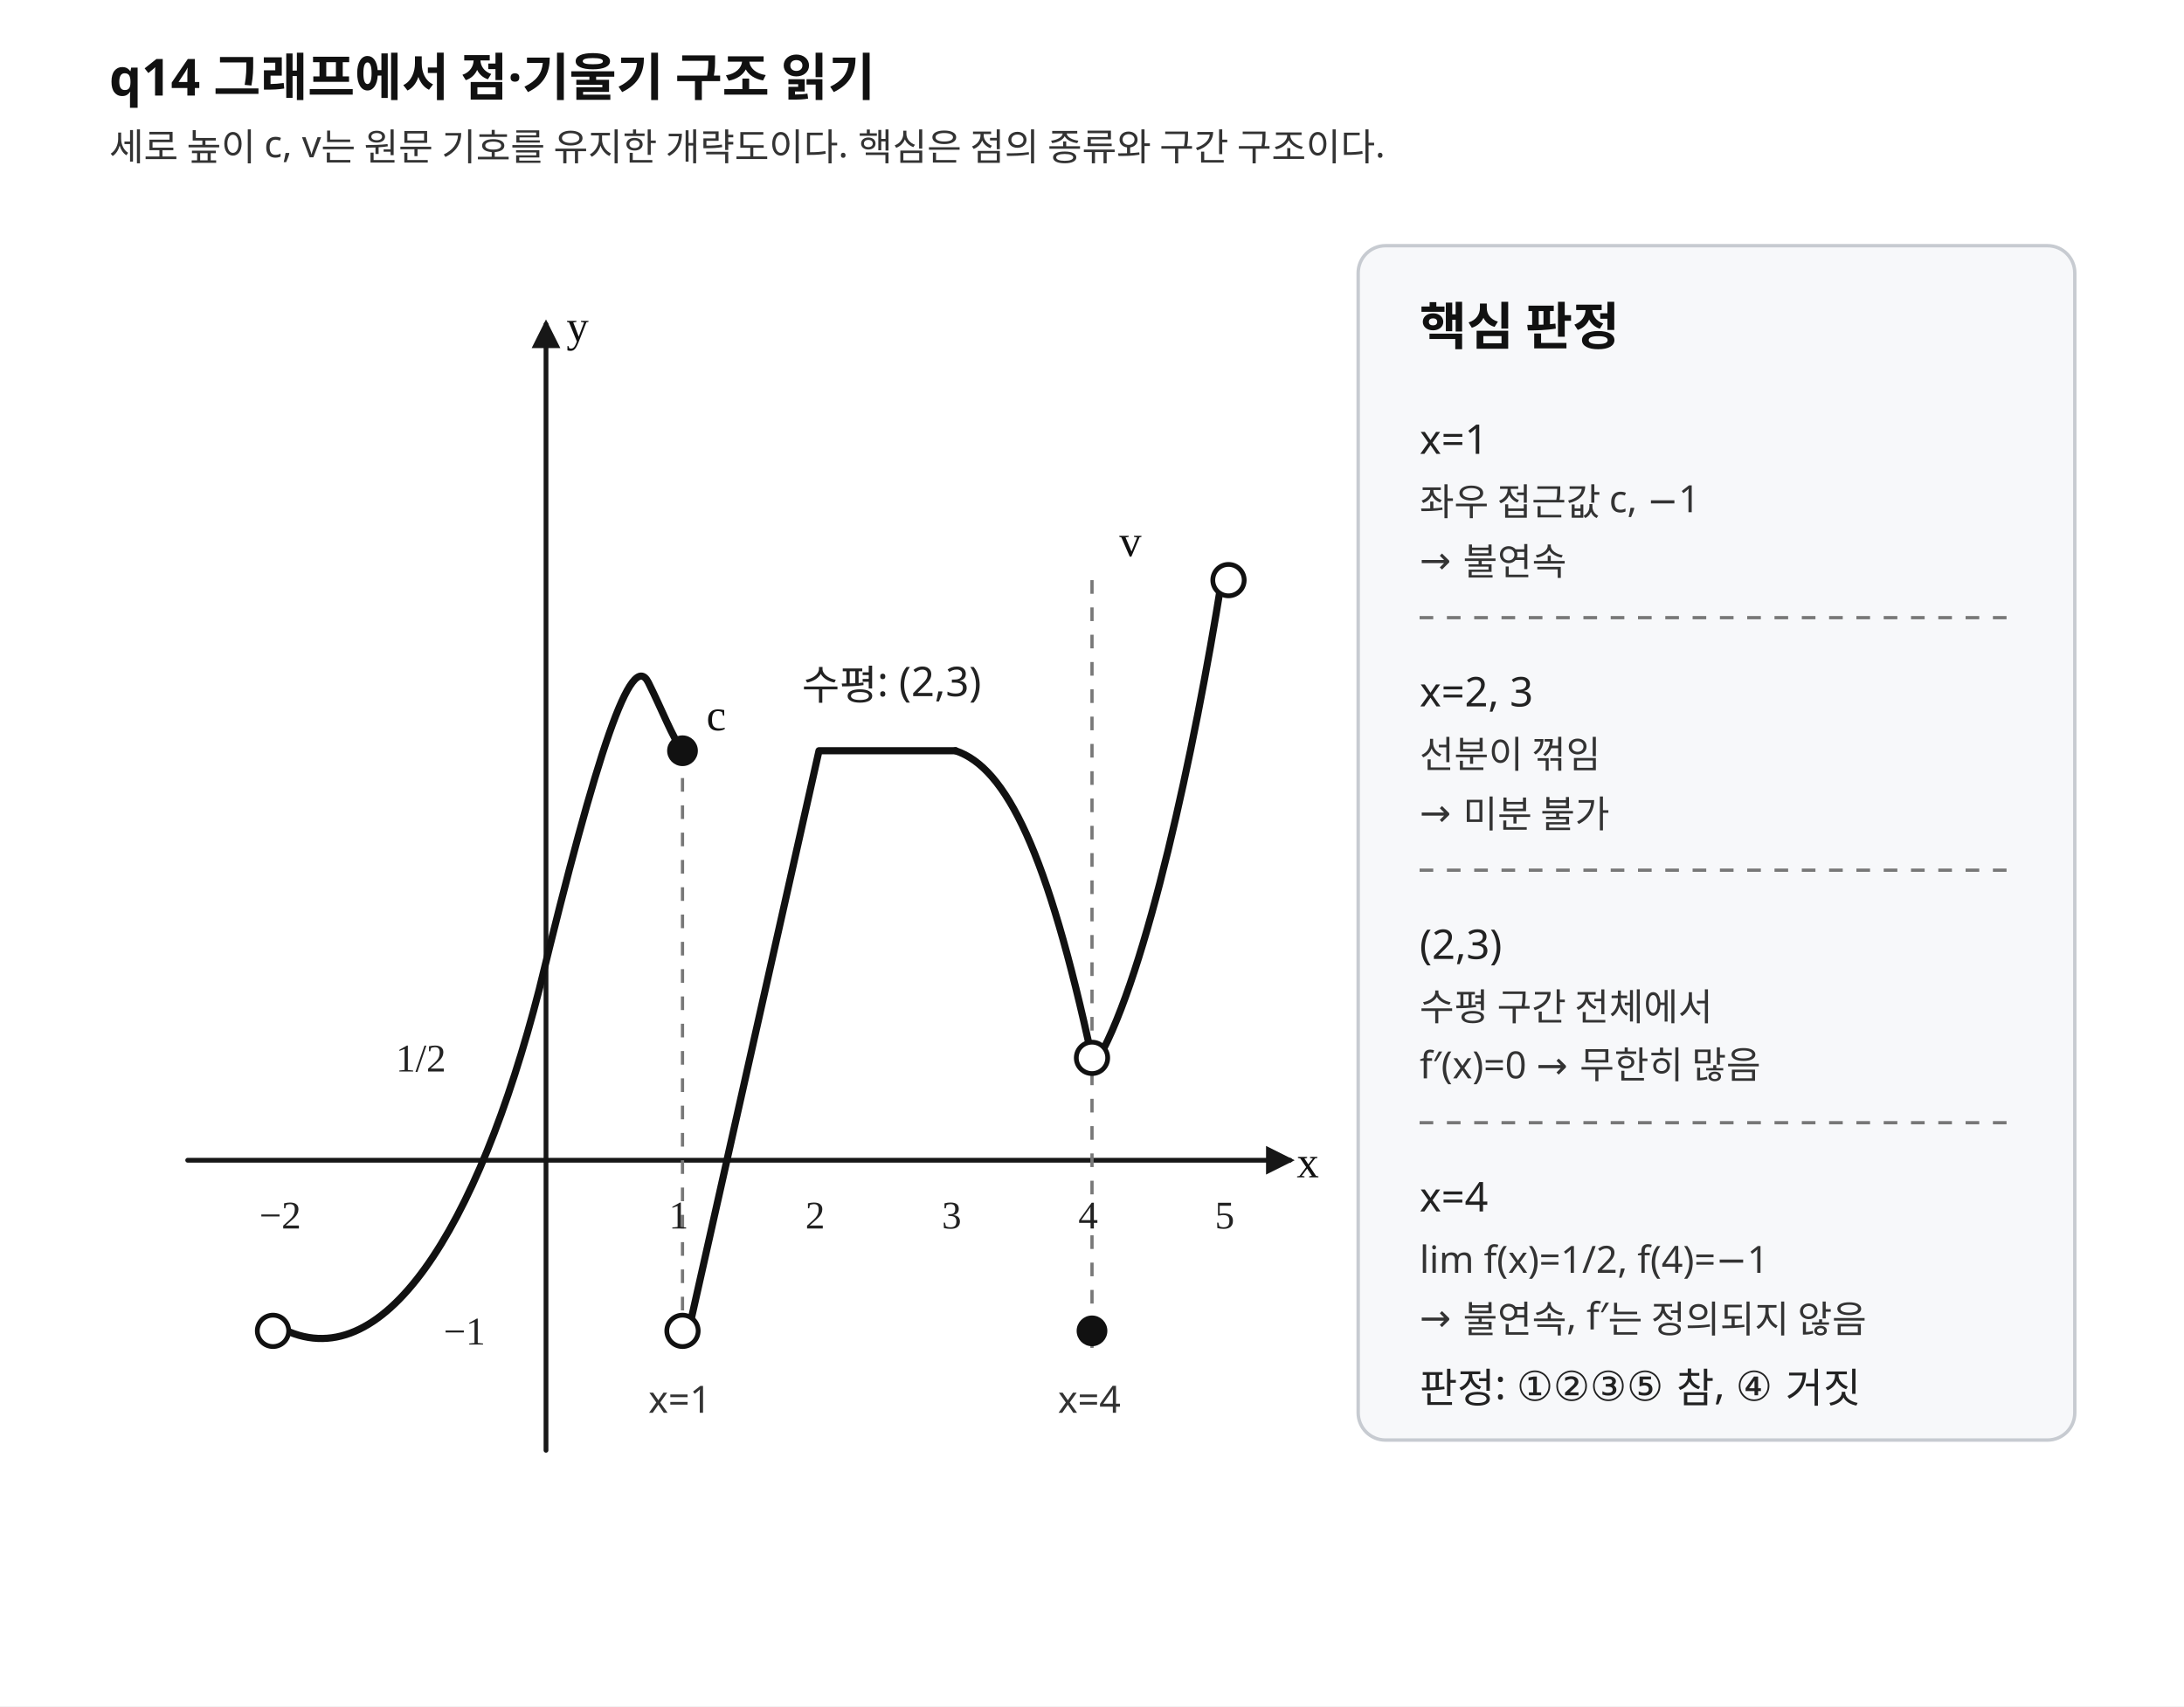
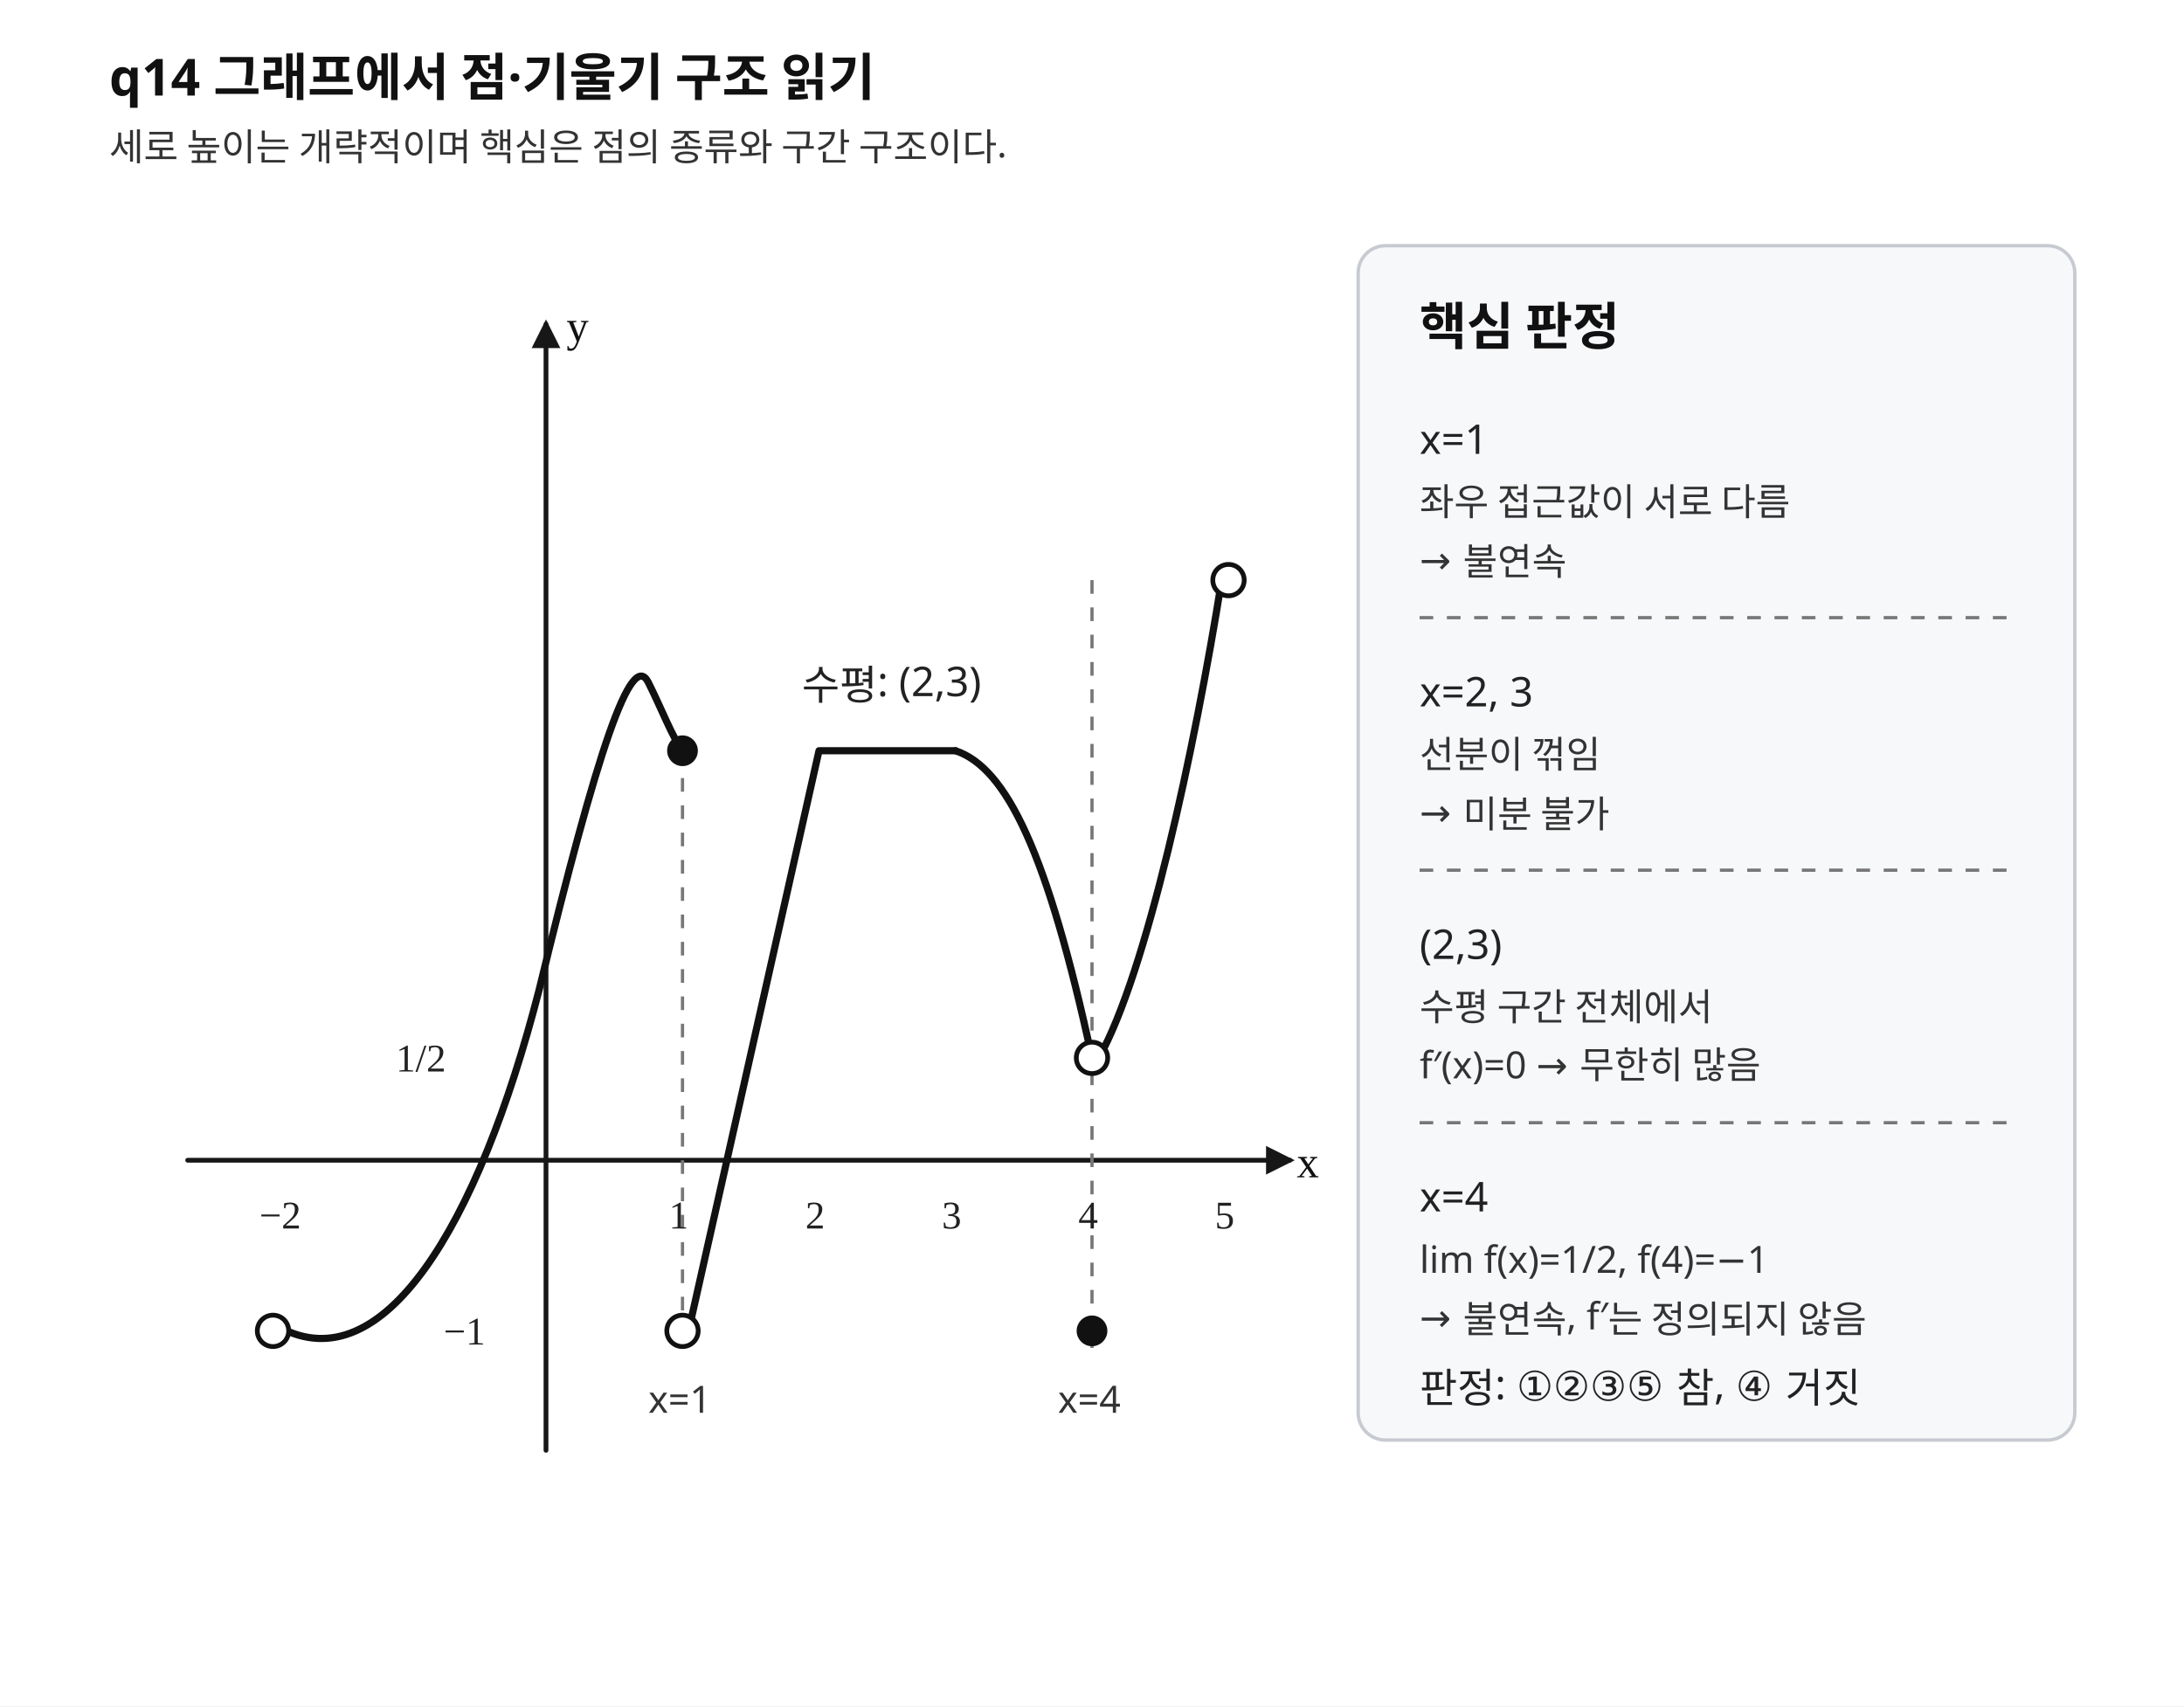
<svg xmlns="http://www.w3.org/2000/svg" width="640" height="500" viewBox="0 0 640 500" preserveAspectRatio="xMidYMid meet" role="img" aria-labelledby="title desc">
  <style>
    .background{fill:#fff}
    .axis{stroke:#171717;stroke-width:1.4;fill:none;stroke-linecap:round;stroke-linejoin:round}
    .guide{stroke:#777;stroke-width:.95;stroke-dasharray:4 4;fill:none}
    .curve{stroke:#111;stroke-width:2.1;fill:none;stroke-linecap:round;stroke-linejoin:round}
    .point-open{stroke:#111;stroke-width:1.4;fill:#fff}
    .point-closed{stroke:#111;stroke-width:1;fill:#111}
    .panel{fill:#f7f8fa;stroke:#c7cbd1;stroke-width:1}
    .title{font-family:"Noto Sans KR","Pretendard","Malgun Gothic",sans-serif;font-size:15px;font-weight:700;fill:#111}
    .label{font-family:"Noto Sans KR","Pretendard","Malgun Gothic",sans-serif;font-size:12px;fill:#222}
    .small{font-family:"Noto Sans KR","Pretendard","Malgun Gothic",sans-serif;font-size:11px;fill:#333}
    .math{font-family:"STIX Two Math","Cambria Math","Times New Roman",serif;font-size:13px;fill:#111}
    .tick{font-family:"STIX Two Math","Cambria Math","Times New Roman",serif;font-size:11.5px;fill:#222}
  </style>
  <defs>
    <marker id="axis-arrow" markerWidth="6" markerHeight="6" refX="5" refY="3" orient="auto" markerUnits="strokeWidth">
      <path d="M0,0 L6,3 L0,6 Z" fill="#171717" />
    </marker>
  </defs>
  <rect class="background" x="0" y="0" width="640" height="500" />
  <text class="title" x="32" y="28">q14  그래프에서 점·기울기 구조 읽기</text>
-   <text class="small" x="32" y="47">세로 높이 c, v는 원문 기호를 유지한 개략도이다. 핵심은 점의 종류와 구간 구조이다.</text>
+   <text class="small" x="32" y="47">세로 높이는 개략적이며 핵심은 점의 종류와 구간 구조이다.</text>
  <g aria-label="함수 그래프">
    <line class="axis" x1="55" y1="340" x2="378" y2="340" marker-end="url(#axis-arrow)" />
    <line class="axis" x1="160" y1="425" x2="160" y2="95" marker-end="url(#axis-arrow)" />
    <text class="math" x="380" y="345">x</text>
    <text class="math" x="166" y="100">y</text>
    <line class="guide" x1="200" y1="220" x2="200" y2="395" />
    <line class="guide" x1="320" y1="170" x2="320" y2="395" />
    <path class="curve" d="M82 389 C112 405 140 360 158 290 C175 220 185 190 190 200 C194 208 197 216 200 220" />
    <path class="curve" d="M202 389 L240 220 L280 220" />
    <path class="curve" d="M280 220 C295 225 307 250 320 310" />
    <path class="curve" d="M322 310 C336 285 350 220 358 170" />
    <circle class="point-open" cx="80" cy="390" r="4.6" fill="#fff" />
    <circle class="point-open" cx="200" cy="390" r="4.6" fill="#fff" />
    <circle class="point-closed" cx="200" cy="220" r="4" fill="#111" />
    <circle class="point-open" cx="320" cy="310" r="4.6" fill="#fff" />
    <circle class="point-closed" cx="320" cy="390" r="4" fill="#111" />
    <circle class="point-open" cx="360" cy="170" r="4.6" fill="#fff" />
    <text class="tick" x="76" y="360">−2</text>
    <text class="tick" x="196" y="360">1</text>
    <text class="tick" x="236" y="360">2</text>
    <text class="tick" x="276" y="360">3</text>
    <text class="tick" x="316" y="360">4</text>
    <text class="tick" x="356" y="360">5</text>
    <text class="tick" x="130" y="394">−1</text>
    <text class="tick" x="116" y="314">1/2</text>
-     <text class="math" x="207" y="214">c</text>
-     <text class="math" x="328" y="163">v</text>
    <text class="small" x="190" y="414">x=1</text>
    <text class="small" x="310" y="414">x=4</text>
    <text class="label" x="235" y="205">수평: (2,3)</text>
  </g>
  <g aria-label="판정 패널">
    <rect class="panel" x="398" y="72" width="210" height="350" rx="8" />
    <text class="title" x="416" y="101">핵심 판정</text>
    <text class="label" x="416" y="133">x=1</text>
-     <text class="small" x="416" y="151">좌우 접근값 c, −1</text>
+     <text class="small" x="416" y="151">좌우 접근값이 서로 다름</text>
    <text class="small" x="416" y="168">→ 불연속</text>
    <line class="guide" x1="416" y1="181" x2="590" y2="181" />
    <text class="label" x="416" y="207">x=2, 3</text>
    <text class="small" x="416" y="225">선분이 꺾임</text>
    <text class="small" x="416" y="242">→ 미분 불가</text>
    <line class="guide" x1="416" y1="255" x2="590" y2="255" />
    <text class="label" x="416" y="281">(2,3)</text>
    <text class="small" x="416" y="299">수평 구간 전체에서</text>
    <text class="small" x="416" y="316">f′(x)=0 → 무한히 많음</text>
    <line class="guide" x1="416" y1="329" x2="590" y2="329" />
    <text class="label" x="416" y="355">x=4</text>
    <text class="small" x="416" y="373">lim f(x)=1/2, f(4)=−1</text>
    <text class="small" x="416" y="390">→ 불연속, f′는 정의되지 않음</text>
    <text class="label" x="416" y="411">판정: ①②③⑤ 참, ④ 거짓</text>
  </g>
</svg>
